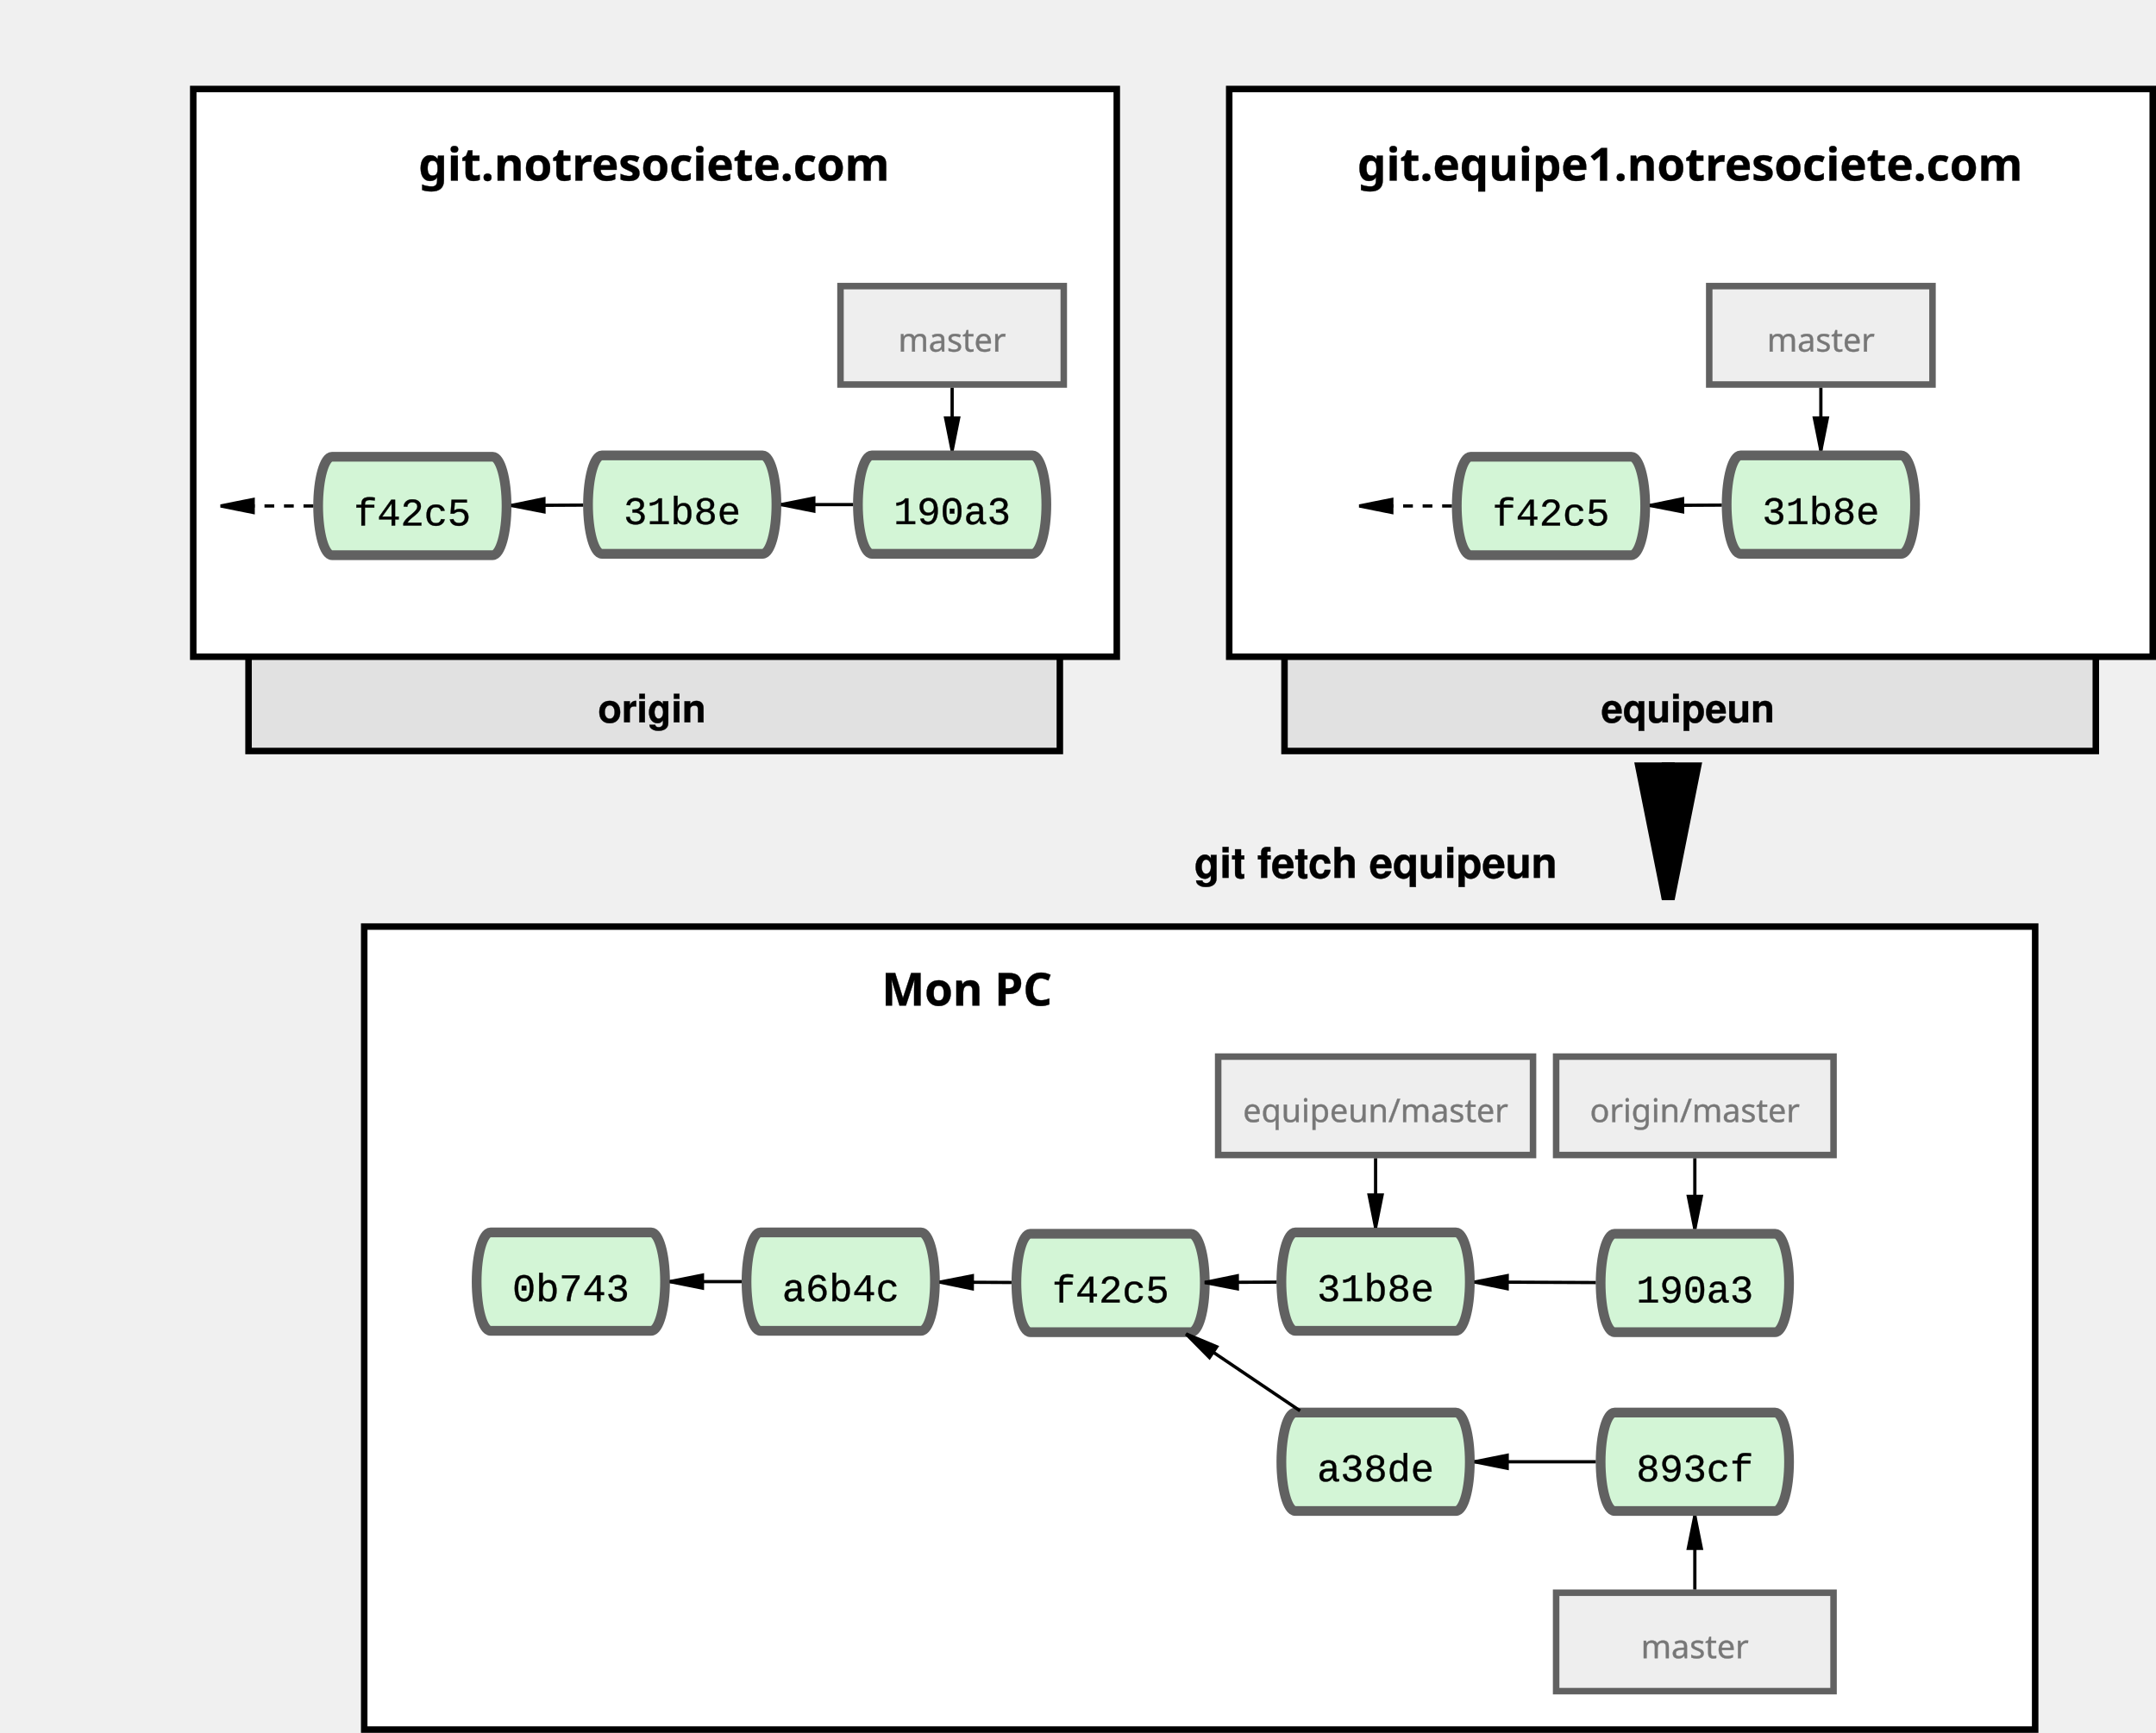
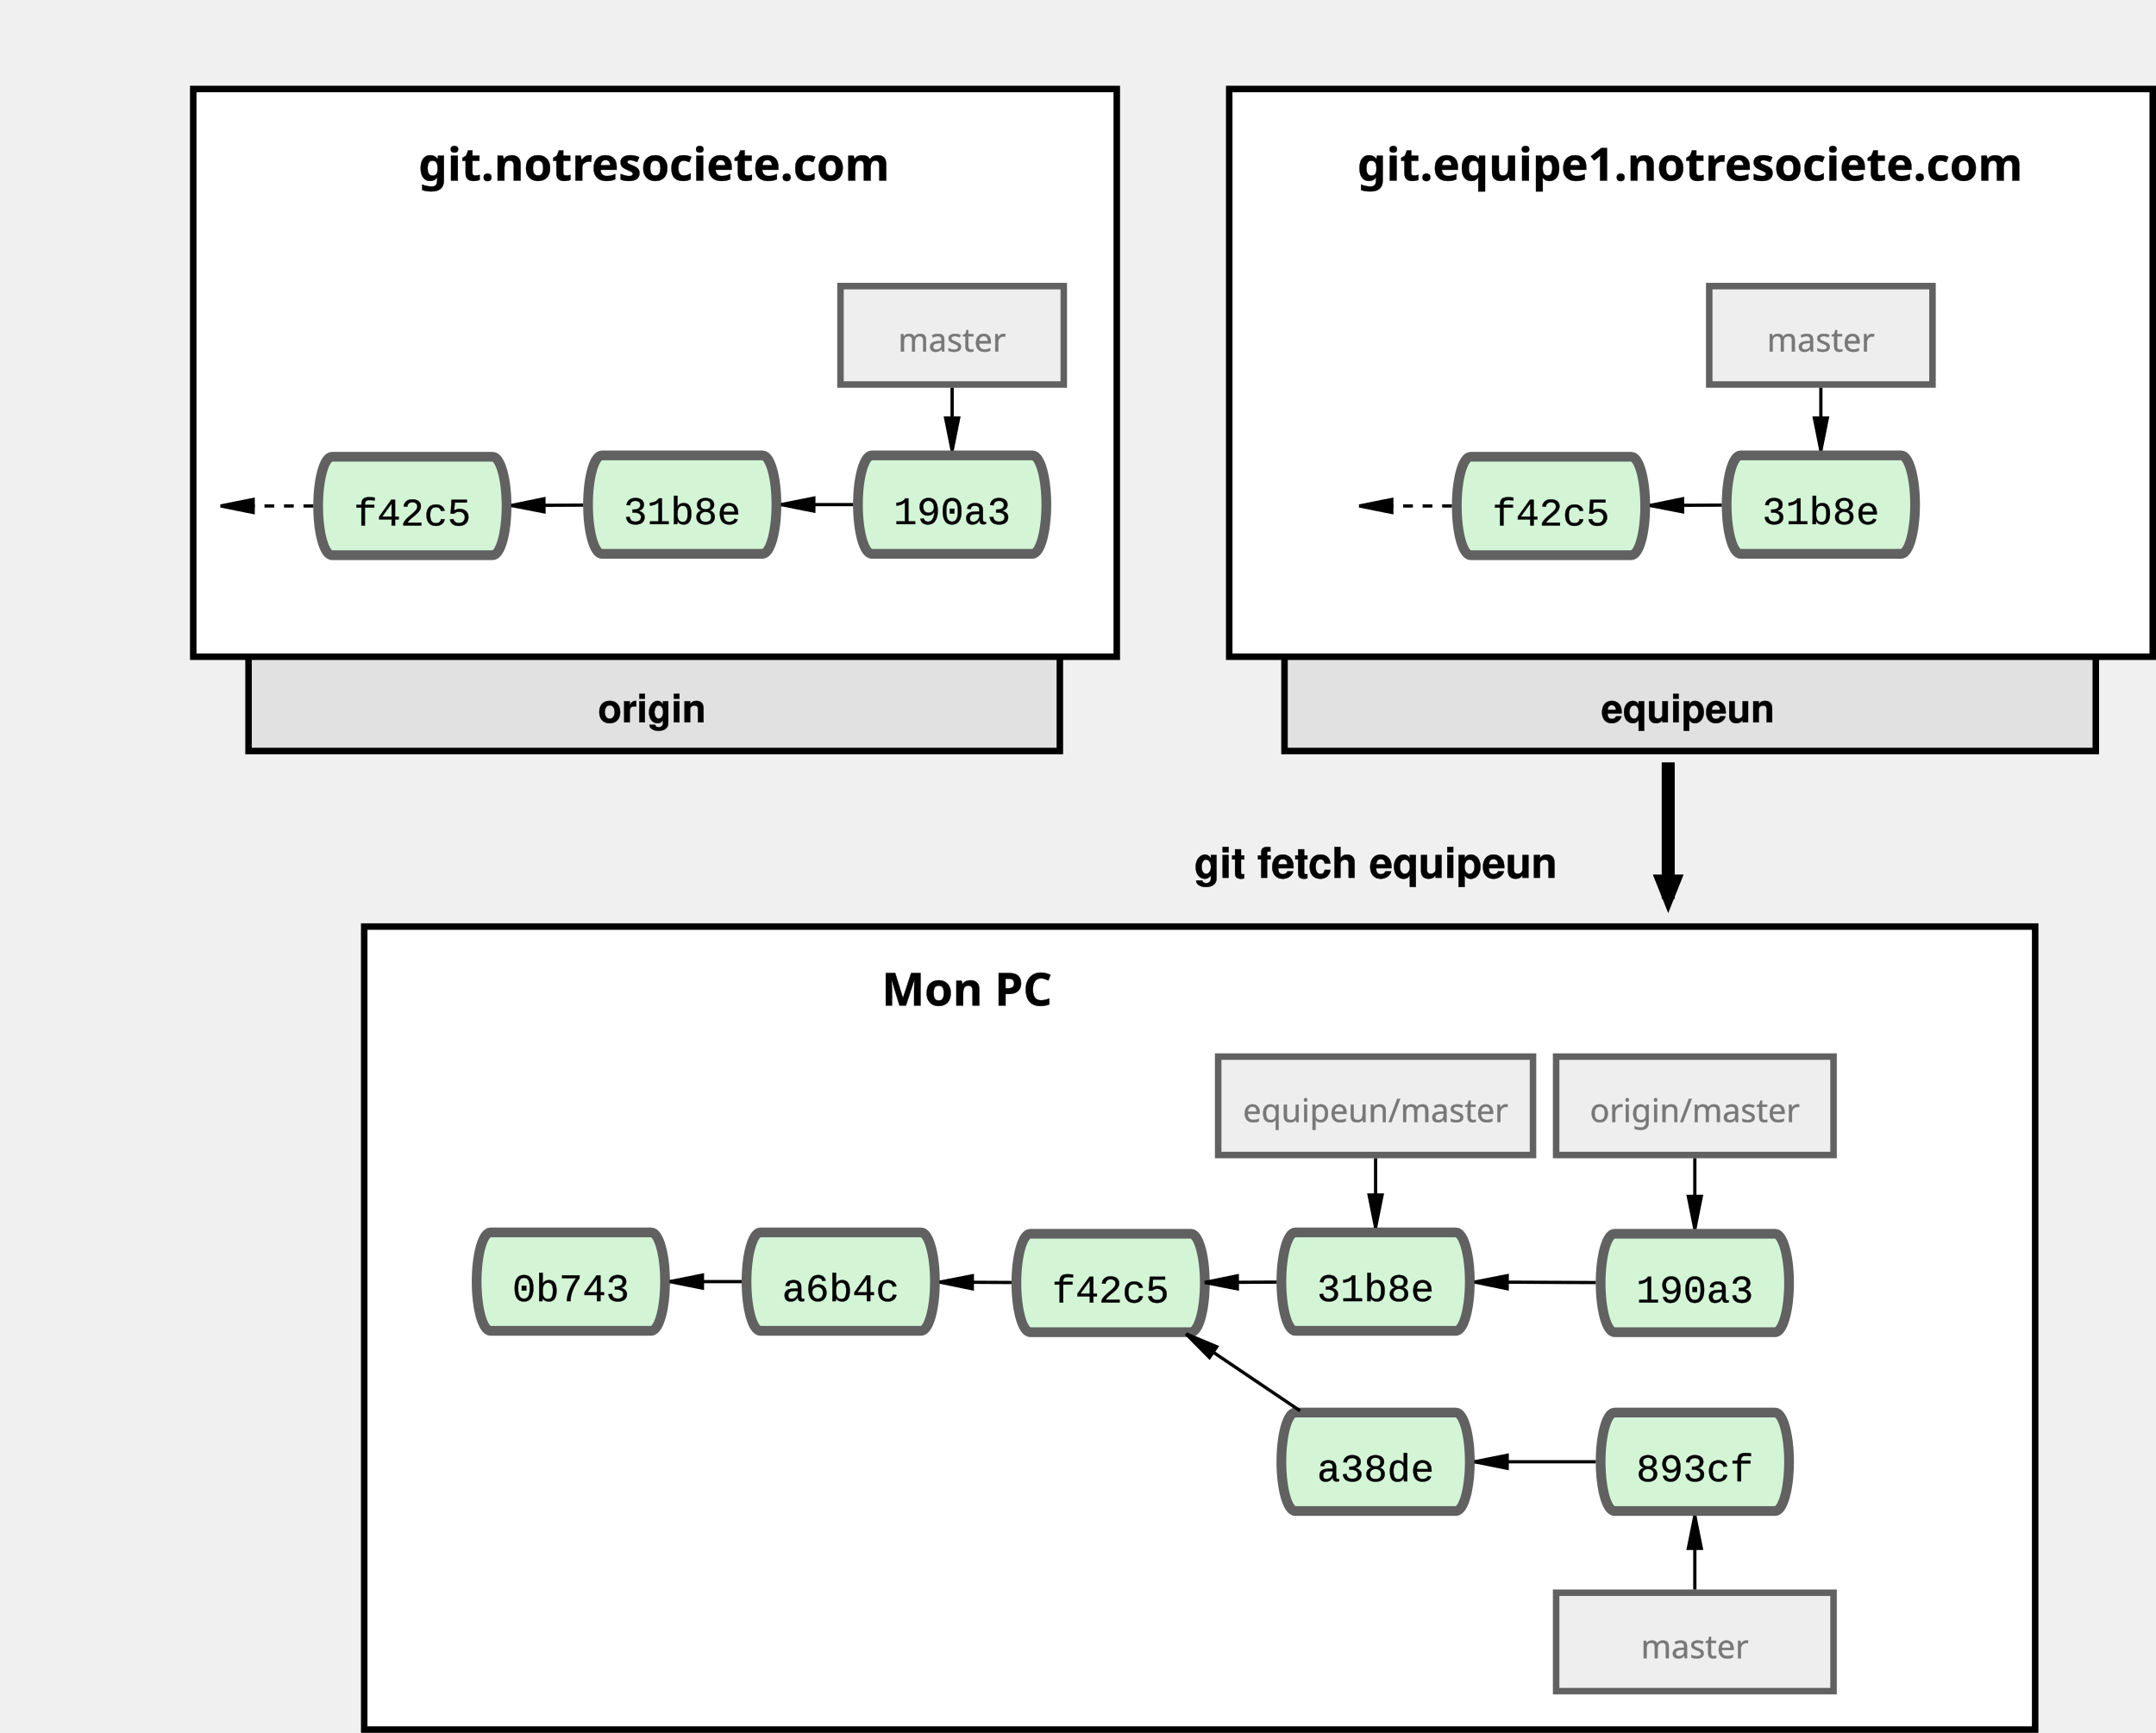
<svg xmlns="http://www.w3.org/2000/svg">
  <defs>
    <marker id="Arrow1Lend" orient="auto" refX="0.0" refY="0.0" style="overflow:visible;">
      <path d="M -10,0.0 L -10.0,-2.0 L 0.0,0.0 L -10.0,2.0 z " id="path3666" style="fill-rule:evenodd;stroke:#000000;stroke-width:1.0px;marker-start:none;" />
+     </marker>
+     <marker id="Arrow1Lenddiv4" orient="auto" refX="0.0" refY="0.0" style="overflow:visible;" markerUnits="userSpaceOnUse">
+       <path d="M -7,0.0 L -7.0,-4.0 L 3.0,0.0 L -7.0,4.0 z " id="path3666" style="fill-rule:evenodd;stroke:#000000;stroke-width:1.0px;marker-start:none;" />
    </marker>
  </defs>
  <g style="stroke:#000000;fill:#fff">
    <rect height="182.622" id="1395" style="stroke:#000000;stroke-width:2px;fill:#e1e1e1" width="249.494" x="76.426" y="48.378" />
    <rect height="174.622" id="5" style="stroke:#000000;stroke-width:2px" width="284.0" x="59.426" y="27.378" />
    <rect height="13.065" id="6" style="stroke:none;fill:none" width="85.305" x="158.487" y="42" />
    <text id="6_text" style="fill:#000000;stroke:#000000;stroke-width:0.1px;font-family: Helvetica-Bold;font-size:12px" x="158.487" y="42">
      <tspan fill="#000000" font-family="Helvetica;,Sans-serif" font-size="14.0px" font-weight="bold" id="6_line1" stroke="#000000" text-align="center" text-anchor="middle" x="201.139" y="55.532">git.notresociete.com</tspan>
    </text>
    <rect height="247.0" id="22" style="stroke:#000000;stroke-width:2px" width="513.844" x="112.0" y="285.0" />
    <rect height="12.605" id="23" style="stroke:none;fill:none" width="85.305" x="254.694" y="296.0" />
    <text id="23_text" style="fill:#000000;stroke:#000000;stroke-width:0.1px;font-family: Helvetica-Bold;font-size:12px" x="254.694" y="296.0">
      <tspan fill="#000000" font-family="Helvetica;,Sans-serif" font-size="14.0px" font-weight="bold" id="23_line1" stroke="#000000" text-align="center" text-anchor="middle" x="297.346" y="309.303">Mon PC</tspan>
    </text>
    <rect height="30.272" id="1352" style="stroke:#616161;stroke-width:2px;fill:#eeeeee" width="68.66" x="258.463" y="88" />
    <text id="1352_text" style="fill:#cccccc;stroke:#cccccc;stroke-width:0.1px;font-family: Luxi Sans;font-size:10px" x="258.463" y="88">
      <tspan fill="#777777" font-family="LucidaGrande;" font-size="10.0px" id="1352_line1" stroke="#777777" text-align="center" text-anchor="middle" x="292.793" y="108.135">master</tspan>
    </text>
    <path d="M 292.793,119.271 L 292.793,138.575" id="1353" style="marker-start:none;stroke:#000000;marker-end:url(#Arrow1Lend);fill:none" />
    <rect height="30.272" id="1354" rx="4.268" ry="15.136" style="stroke:#616161;stroke-width:3px;fill:#d3f5d6" width="57.941" x="97.833" y="140.495" />
    <text id="1354_text" style="fill:#000000;stroke:#000000;stroke-width:0.1px;font-family: Courier New;font-size:12px" x="97.833" y="140.495">
      <tspan fill="#000000" font-family="Courier;" font-size="12.0px" id="1354_line1" stroke="#000000" text-align="center" text-anchor="middle" x="126.803" y="161.631">f42c5</tspan>
    </text>
    <path d="M 96.333,155.63 L 67.853,155.63" id="1391" style="marker-start:none;stroke:#000000;marker-end:url(#Arrow1Lend);stroke-dasharray:3 3;fill:none" />
    <rect height="30.272" id="1360" rx="4.268" ry="15.136" style="stroke:#616161;stroke-width:3px;fill:#d3f5d6" width="57.941" x="229.564" y="379.075" />
    <text id="1360_text" style="fill:#000000;stroke:#000000;stroke-width:0.1px;font-family: Courier New;font-size:12px" x="229.564" y="379.075">
      <tspan fill="#000000" font-family="Courier;" font-size="12.0px" id="1360_line1" stroke="#000000" text-align="center" text-anchor="middle" x="258.534" y="400.211">a6b4c</tspan>
    </text>
    <rect height="30.272" id="1361" rx="4.268" ry="15.136" style="stroke:#616161;stroke-width:3px;fill:#d3f5d6" width="57.941" x="146.574" y="379.075" />
    <text id="1361_text" style="fill:#000000;stroke:#000000;stroke-width:0.1px;font-family: Courier New;font-size:12px" x="146.574" y="379.075">
      <tspan fill="#000000" font-family="Courier;" font-size="12.0px" id="1361_line1" stroke="#000000" text-align="center" text-anchor="middle" x="175.544" y="400.211">0b743</tspan>
    </text>
    <path d="M 228.064,394.211 L 206.014,394.211" id="1362" style="marker-start:none;stroke:#000000;marker-end:url(#Arrow1Lend);fill:none" />
    <rect height="30.272" id="1363" style="stroke:#616161;stroke-width:2px;fill:#eeeeee" width="85.305" x="478.534" y="325.0" />
    <text id="1363_text" style="fill:#cccccc;stroke:#cccccc;stroke-width:0.1px;font-family: Luxi Sans;font-size:10px" x="478.534" y="325.0">
      <tspan fill="#777777" font-family="LucidaGrande;" font-size="10.0px" id="1363_line1" stroke="#777777" text-align="center" text-anchor="middle" x="521.186" y="345.136">origin/master</tspan>
    </text>
    <path d="M 521.186,356.272 L 521.186,377.995" id="1364" style="marker-start:none;stroke:#000000;marker-end:url(#Arrow1Lend);fill:none" />
    <rect height="30.272" id="1365" rx="4.268" ry="15.136" style="stroke:#616161;stroke-width:3px;fill:#d3f5d6" width="57.941" x="312.554" y="379.495" />
    <text id="1365_text" style="fill:#000000;stroke:#000000;stroke-width:0.1px;font-family: Courier New;font-size:12px" x="312.554" y="379.495">
      <tspan fill="#000000" font-family="Courier;" font-size="12.0px" id="1365_line1" stroke="#000000" text-align="center" text-anchor="middle" x="341.524" y="400.631">f42c5</tspan>
    </text>
    <path d="M 311.054,394.477 L 289.004,394.365" id="1366" style="marker-start:none;stroke:#000000;marker-end:url(#Arrow1Lend);fill:none" />
    <rect height="30.272" id="1369" style="stroke:#616161;stroke-width:2px;fill:#eeeeee" width="85.305" x="478.534" y="489.905" />
    <text id="1369_text" style="fill:#cccccc;stroke:#cccccc;stroke-width:0.1px;font-family: Luxi Sans;font-size:10px" x="478.534" y="489.905">
      <tspan fill="#777777" font-family="LucidaGrande;" font-size="10.0px" id="1369_line1" stroke="#777777" text-align="center" text-anchor="middle" x="521.186" y="510.041">master</tspan>
    </text>
    <path d="M 521.186,488.905 L 521.186,466.262" id="1370" style="marker-start:none;stroke:#000000;marker-end:url(#Arrow1Lend);fill:none" />
    <rect height="30.272" id="1375" rx="4.268" ry="15.136" style="stroke:#616161;stroke-width:3px;fill:#d3f5d6" width="57.941" x="394.044" y="434.49" />
    <text id="1375_text" style="fill:#000000;stroke:#000000;stroke-width:0.1px;font-family: Courier New;font-size:12px" x="394.044" y="434.49">
      <tspan fill="#000000" font-family="Courier;" font-size="12.0px" id="1375_line1" stroke="#000000" text-align="center" text-anchor="middle" x="423.014" y="455.626">a38de</tspan>
    </text>
    <rect height="30.272" id="1376" rx="4.268" ry="15.136" style="stroke:#616161;stroke-width:3px;fill:#d3f5d6" width="57.941" x="492.216" y="434.49" />
    <text id="1376_text" style="fill:#000000;stroke:#000000;stroke-width:0.1px;font-family: Courier New;font-size:12px" x="492.216" y="434.49">
      <tspan fill="#000000" font-family="Courier;" font-size="12.0px" id="1376_line1" stroke="#000000" text-align="center" text-anchor="middle" x="521.186" y="455.626">893cf</tspan>
    </text>
    <path d="M 399.779,433.945 L 364.759,410.311" id="1377" style="marker-start:none;stroke:#000000;marker-end:url(#Arrow1Lend);fill:none" />
    <path d="M 490.716,449.626 L 453.484,449.626" id="1378" style="marker-start:none;stroke:#000000;marker-end:url(#Arrow1Lend);fill:none" />
    <rect height="30.272" id="1379" rx="4.268" ry="15.136" style="stroke:#616161;stroke-width:3px;fill:#d3f5d6" width="57.941" x="180.823" y="140.075" />
    <text id="1379_text" style="fill:#000000;stroke:#000000;stroke-width:0.1px;font-family: Courier New;font-size:12px" x="180.823" y="140.075">
      <tspan fill="#000000" font-family="Courier;" font-size="12.0px" id="1379_line1" stroke="#000000" text-align="center" text-anchor="middle" x="209.793" y="161.211">31b8e</tspan>
    </text>
    <rect height="30.272" id="1380" rx="4.268" ry="15.136" style="stroke:#616161;stroke-width:3px;fill:#d3f5d6" width="57.941" x="263.823" y="140.075" />
    <text id="1380_text" style="fill:#000000;stroke:#000000;stroke-width:0.1px;font-family: Courier New;font-size:12px" x="263.823" y="140.075">
      <tspan fill="#000000" font-family="Courier;" font-size="12.0px" id="1380_line1" stroke="#000000" text-align="center" text-anchor="middle" x="292.793" y="161.211">190a3</tspan>
    </text>
    <path d="M 262.323,155.211 L 240.263,155.211" id="1381" style="marker-start:none;stroke:#000000;marker-end:url(#Arrow1Lend);fill:none" />
    <path d="M 179.323,155.365 L 157.273,155.477" id="1382" style="marker-start:none;stroke:#000000;marker-end:url(#Arrow1Lend);fill:none" />
    <rect height="30.272" id="1386" rx="4.268" ry="15.136" style="stroke:#616161;stroke-width:3px;fill:#d3f5d6" width="57.941" x="394.044" y="379.075" />
    <text id="1386_text" style="fill:#000000;stroke:#000000;stroke-width:0.1px;font-family: Courier New;font-size:12px" x="394.044" y="379.075">
      <tspan fill="#000000" font-family="Courier;" font-size="12.0px" id="1386_line1" stroke="#000000" text-align="center" text-anchor="middle" x="423.014" y="400.211">31b8e</tspan>
    </text>
    <rect height="30.272" id="1387" rx="4.268" ry="15.136" style="stroke:#616161;stroke-width:3px;fill:#d3f5d6" width="57.941" x="492.216" y="379.495" />
    <text id="1387_text" style="fill:#000000;stroke:#000000;stroke-width:0.1px;font-family: Courier New;font-size:12px" x="492.216" y="379.495">
      <tspan fill="#000000" font-family="Courier;" font-size="12.0px" id="1387_line1" stroke="#000000" text-align="center" text-anchor="middle" x="521.186" y="400.631">190a3</tspan>
    </text>
    <path d="M 490.716,394.5 L 453.484,394.341" id="1388" style="marker-start:none;stroke:#000000;marker-end:url(#Arrow1Lend);fill:none" />
    <path d="M 392.544,394.365 L 370.495,394.477" id="1389" style="marker-start:none;stroke:#000000;marker-end:url(#Arrow1Lend);fill:none" />
    <rect height="14.0" id="1394" style="stroke:none;fill:none" width="34.0" x="183.49" y="209.173" />
    <text id="1394_text" style="fill:#000000;stroke:#000000;stroke-width:0.1px;font-family: Helvetica;font-size:12px" x="183.49" y="209.173">
      <tspan fill="#000000" font-family="Helvetica;,Sans-serif" font-size="12.0px" font-weight="bold" id="1394_line1" stroke="#000000" text-align="center" text-anchor="middle" x="200.49" y="222.173">origin</tspan>
    </text>
    <rect height="182.622" id="1396" style="stroke:#000000;stroke-width:2px;fill:#e1e1e1" width="249.494" x="395.0" y="48.378" />
    <rect height="174.622" id="1397" style="stroke:#000000;stroke-width:2px" width="284.0" x="378.0" y="27.378" />
    <rect height="13.065" id="1398" style="stroke:none;fill:none" width="85.305" x="477.061" y="42" />
    <text id="1398_text" style="fill:#000000;stroke:#000000;stroke-width:0.1px;font-family: Helvetica-Bold;font-size:12px" x="477.061" y="42">
      <tspan fill="#000000" font-family="Helvetica;,Sans-serif" font-size="14.0px" font-weight="bold" id="1398_line1" stroke="#000000" text-align="center" text-anchor="middle" x="519.713" y="55.532">git.equipe1.notresociete.com</tspan>
    </text>
    <rect height="30.272" id="1399" style="stroke:#616161;stroke-width:2px;fill:#eeeeee" width="68.66" x="525.611" y="88" />
    <text id="1399_text" style="fill:#cccccc;stroke:#cccccc;stroke-width:0.1px;font-family: Luxi Sans;font-size:10px" x="525.611" y="88">
      <tspan fill="#777777" font-family="LucidaGrande;" font-size="10.0px" id="1399_line1" stroke="#777777" text-align="center" text-anchor="middle" x="559.941" y="108.135">master</tspan>
    </text>
    <path d="M 559.941,119.271 L 559.94,138.575" id="1400" style="marker-start:none;stroke:#000000;marker-end:url(#Arrow1Lend);fill:none" />
    <rect height="30.272" id="1401" rx="4.268" ry="15.136" style="stroke:#616161;stroke-width:3px;fill:#d3f5d6" width="57.941" x="447.98" y="140.495" />
    <text id="1401_text" style="fill:#000000;stroke:#000000;stroke-width:0.1px;font-family: Courier New;font-size:12px" x="447.98" y="140.495">
      <tspan fill="#000000" font-family="Courier;" font-size="12.0px" id="1401_line1" stroke="#000000" text-align="center" text-anchor="middle" x="476.95" y="161.631">f42c5</tspan>
    </text>
    <path d="M 446.48,155.63 L 418.0,155.63" id="1402" style="marker-start:none;stroke:#000000;marker-end:url(#Arrow1Lend);stroke-dasharray:3 3;fill:none" />
    <rect height="30.272" id="1403" rx="4.268" ry="15.136" style="stroke:#616161;stroke-width:3px;fill:#d3f5d6" width="57.941" x="530.97" y="140.075" />
    <text id="1403_text" style="fill:#000000;stroke:#000000;stroke-width:0.1px;font-family: Courier New;font-size:12px" x="530.97" y="140.075">
      <tspan fill="#000000" font-family="Courier;" font-size="12.0px" id="1403_line1" stroke="#000000" text-align="center" text-anchor="middle" x="559.94" y="161.211">31b8e</tspan>
    </text>
    <path d="M 529.47,155.365 L 507.42,155.477" id="1406" style="marker-start:none;stroke:#000000;marker-end:url(#Arrow1Lend);fill:none" />
    <rect height="14.0" id="1407" style="stroke:none;fill:none" width="50.0" x="494.064" y="209.173" />
    <text id="1407_text" style="fill:#000000;stroke:#000000;stroke-width:0.1px;font-family: Helvetica;font-size:12px" x="494.064" y="209.173">
      <tspan fill="#000000" font-family="Helvetica;,Sans-serif" font-size="12.0px" font-weight="bold" id="1407_line1" stroke="#000000" text-align="center" text-anchor="middle" x="519.064" y="222.173">equipeun</tspan>
    </text>
    <rect height="26.0" id="1408" style="stroke:none;fill:none" width="111.0" x="367.514" y="250.5" />
    <text id="1408_text" style="fill:#000000;stroke:#000000;stroke-width:0.1px;font-family: Helvetica;font-size:12px" x="367.514" y="250.5">
      <tspan fill="#000000" font-family="TheSansMonoCondensed-SemiBold;" font-size="13.0px" font-weight="bold" id="1408_line1" stroke="#000000" text-align="center" text-anchor="middle" x="423.014" y="270.0">git fetch equipeun</tspan>
    </text>
-     <path d="M 513.0,234.5 L 513.0,276.5" id="1367" style="marker-start:none;stroke:#000000;stroke-width:4px;marker-end:url(#Arrow1Lend);fill:none" />
+     <path d="M 513.0,234.5 L 513.0,276.5" id="1367" style="marker-start:none;stroke:#000000;stroke-width:4px;marker-end:url(#Arrow1Lenddiv4);fill:none" />
    <rect height="30.272" id="1409" style="stroke:#616161;stroke-width:2px;fill:#eeeeee" width="96.819" x="374.605" y="325.0" />
    <text id="1409_text" style="fill:#cccccc;stroke:#cccccc;stroke-width:0.1px;font-family: Luxi Sans;font-size:10px" x="374.605" y="325.0">
      <tspan fill="#777777" font-family="LucidaGrande;" font-size="10.0px" id="1409_line1" stroke="#777777" text-align="center" text-anchor="middle" x="423.014" y="345.136">equipeun/master</tspan>
    </text>
    <path d="M 423.014,356.272 L 423.014,377.575" id="1410" style="marker-start:none;stroke:#000000;marker-end:url(#Arrow1Lend);fill:none" />
  </g>
</svg>
